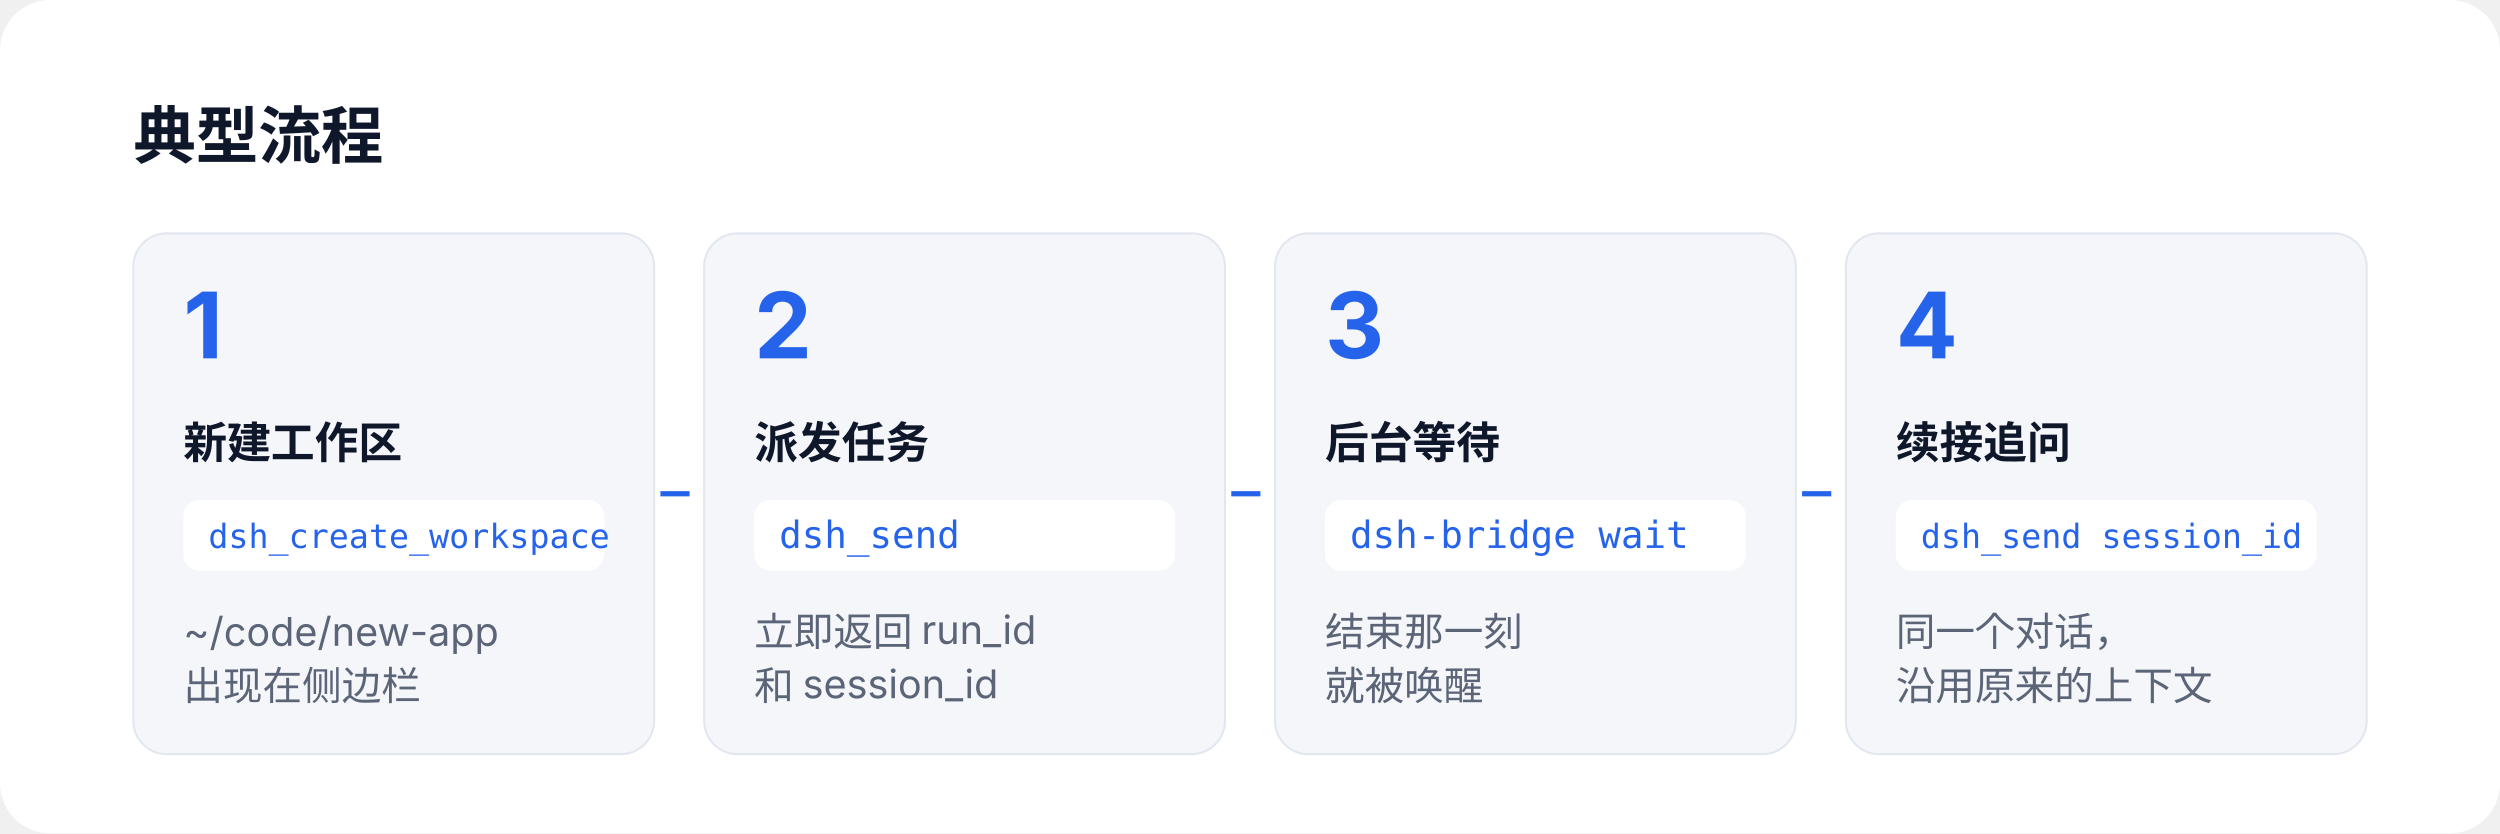
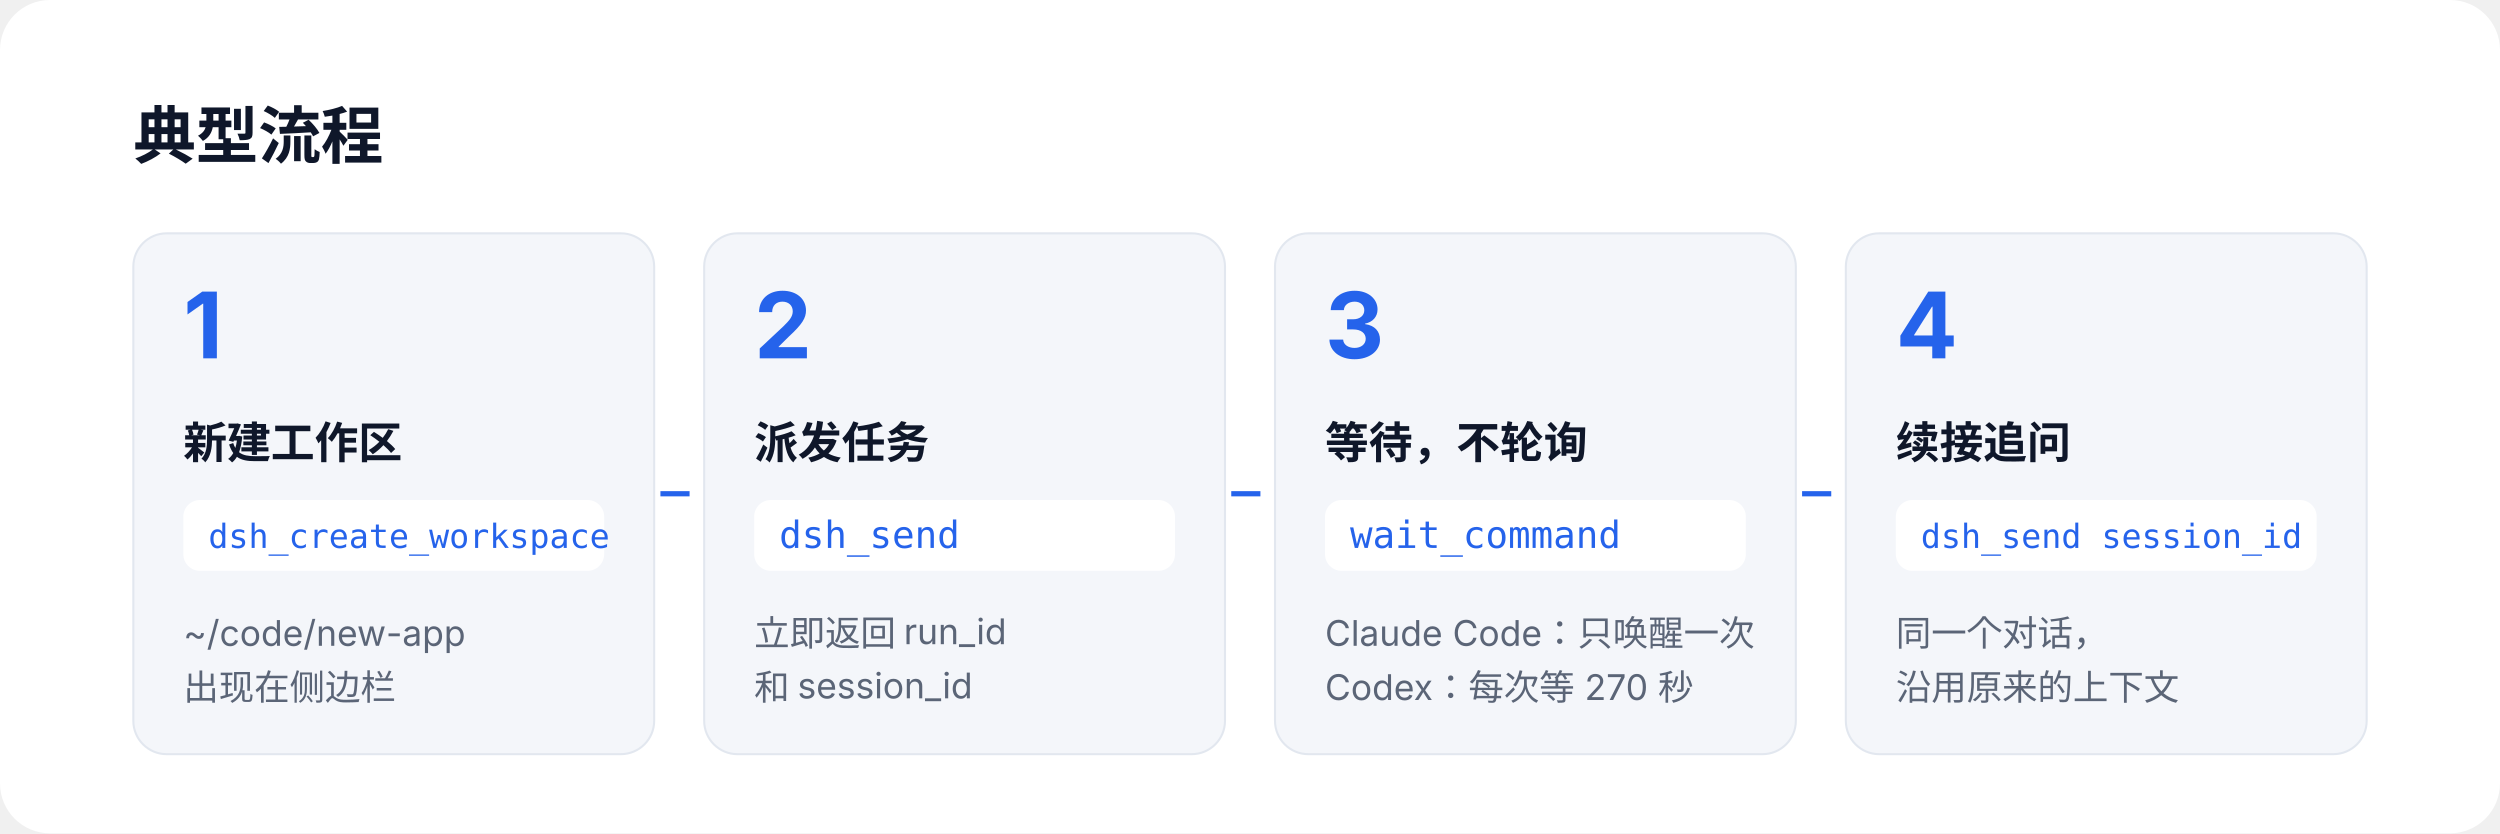
<svg xmlns="http://www.w3.org/2000/svg" width="1200" height="400" viewBox="0 0 1200 400" role="img" aria-labelledby="title desc">
  <rect width="1200" height="400" rx="24" fill="#FFFFFF" />
  <text x="64" y="76" font-family="&quot;Microsoft YaHei&quot;, &quot;PingFang SC&quot;, -apple-system, BlinkMacSystemFont, &quot;Segoe UI&quot;, &quot;PingFang SC&quot;, &quot;Microsoft YaHei&quot;, sans-serif" font-size="30" fill="#0F172A" font-weight="700">典型流程</text>
  <rect x="64" y="112" width="250" height="250" rx="16" fill="#F4F6FA" stroke="#E2E7EF" stroke-width="1" />
  <text x="88" y="172" font-family="&quot;Microsoft YaHei&quot;, &quot;PingFang SC&quot;, -apple-system, BlinkMacSystemFont, &quot;Segoe UI&quot;, &quot;PingFang SC&quot;, &quot;Microsoft YaHei&quot;, sans-serif" font-size="44" fill="#2563EB" font-weight="700">1</text>
  <text x="88" y="220" font-family="&quot;Microsoft YaHei&quot;, &quot;PingFang SC&quot;, -apple-system, BlinkMacSystemFont, &quot;Segoe UI&quot;, &quot;PingFang SC&quot;, &quot;Microsoft YaHei&quot;, sans-serif" font-size="21" fill="#0F172A" font-weight="700" opacity="1.000">新建工作区</text>
  <rect x="88" y="240" width="202" height="34" rx="8" fill="#FFFFFF" opacity="1.000" />
  <text x="100" y="263" font-family="ui-monospace, SFMono-Regular, Menlo, Consolas, &quot;Microsoft YaHei&quot;, &quot;PingFang SC&quot;, monospace" font-size="16" fill="#2563EB" opacity="1.000">dsh_create_workspace</text>
-   <text x="88" y="310" font-family="&quot;Microsoft YaHei&quot;, &quot;PingFang SC&quot;, -apple-system, BlinkMacSystemFont, &quot;Segoe UI&quot;, &quot;PingFang SC&quot;, &quot;Microsoft YaHei&quot;, sans-serif" font-size="19" fill="#5B6577" opacity="1.000">~/code/new-app</text>
-   <text x="88" y="336" font-family="&quot;Microsoft YaHei&quot;, &quot;PingFang SC&quot;, -apple-system, BlinkMacSystemFont, &quot;Segoe UI&quot;, &quot;PingFang SC&quot;, &quot;Microsoft YaHei&quot;, sans-serif" font-size="19" fill="#5B6577" opacity="1.000">出现在侧边栏</text>
+   <text x="88" y="310" font-family="&quot;Microsoft YaHei&quot;, &quot;PingFang SC&quot;, -apple-system, BlinkMacSystemFont, &quot;Segoe UI&quot;, &quot;PingFang SC&quot;, &quot;Microsoft YaHei&quot;, sans-serif" font-size="17" fill="#5B6577" opacity="1.000">~/code/new-app</text>
+   <text x="88" y="336" font-family="&quot;Microsoft YaHei&quot;, &quot;PingFang SC&quot;, -apple-system, BlinkMacSystemFont, &quot;Segoe UI&quot;, &quot;PingFang SC&quot;, &quot;Microsoft YaHei&quot;, sans-serif" font-size="17" fill="#5B6577" opacity="1.000">出现在侧边栏</text>
  <path d="M317 237 l14 0" stroke="#2563EB" stroke-width="2.5" />
  <rect x="338" y="112" width="250" height="250" rx="16" fill="#F4F6FA" stroke="#E2E7EF" stroke-width="1" />
  <text x="362" y="172" font-family="&quot;Microsoft YaHei&quot;, &quot;PingFang SC&quot;, -apple-system, BlinkMacSystemFont, &quot;Segoe UI&quot;, &quot;PingFang SC&quot;, &quot;Microsoft YaHei&quot;, sans-serif" font-size="44" fill="#2563EB" font-weight="700">2</text>
  <text x="362" y="220" font-family="&quot;Microsoft YaHei&quot;, &quot;PingFang SC&quot;, -apple-system, BlinkMacSystemFont, &quot;Segoe UI&quot;, &quot;PingFang SC&quot;, &quot;Microsoft YaHei&quot;, sans-serif" font-size="21" fill="#0F172A" font-weight="700" opacity="1.000">派发任务</text>
  <rect x="362" y="240" width="202" height="34" rx="8" fill="#FFFFFF" opacity="1.000" />
  <text x="374" y="263" font-family="ui-monospace, SFMono-Regular, Menlo, Consolas, &quot;Microsoft YaHei&quot;, &quot;PingFang SC&quot;, monospace" font-size="18" fill="#2563EB" opacity="1.000">dsh_send</text>
-   <text x="362" y="310" font-family="&quot;Microsoft YaHei&quot;, &quot;PingFang SC&quot;, -apple-system, BlinkMacSystemFont, &quot;Segoe UI&quot;, &quot;PingFang SC&quot;, &quot;Microsoft YaHei&quot;, sans-serif" font-size="19" fill="#5B6577" opacity="1.000">立即返回 run_id</text>
-   <text x="362" y="336" font-family="&quot;Microsoft YaHei&quot;, &quot;PingFang SC&quot;, -apple-system, BlinkMacSystemFont, &quot;Segoe UI&quot;, &quot;PingFang SC&quot;, &quot;Microsoft YaHei&quot;, sans-serif" font-size="19" fill="#5B6577" opacity="1.000">和 session_id</text>
+   <text x="362" y="310" font-family="&quot;Microsoft YaHei&quot;, &quot;PingFang SC&quot;, -apple-system, BlinkMacSystemFont, &quot;Segoe UI&quot;, &quot;PingFang SC&quot;, &quot;Microsoft YaHei&quot;, sans-serif" font-size="17" fill="#5B6577" opacity="1.000">立即返回 run_id</text>
+   <text x="362" y="336" font-family="&quot;Microsoft YaHei&quot;, &quot;PingFang SC&quot;, -apple-system, BlinkMacSystemFont, &quot;Segoe UI&quot;, &quot;PingFang SC&quot;, &quot;Microsoft YaHei&quot;, sans-serif" font-size="17" fill="#5B6577" opacity="1.000">和 session_id</text>
  <path d="M591 237 l14 0" stroke="#2563EB" stroke-width="2.5" />
  <rect x="612" y="112" width="250" height="250" rx="16" fill="#F4F6FA" stroke="#E2E7EF" stroke-width="1" />
  <text x="636" y="172" font-family="&quot;Microsoft YaHei&quot;, &quot;PingFang SC&quot;, -apple-system, BlinkMacSystemFont, &quot;Segoe UI&quot;, &quot;PingFang SC&quot;, &quot;Microsoft YaHei&quot;, sans-serif" font-size="44" fill="#2563EB" font-weight="700">3</text>
-   <text x="636" y="220" font-family="&quot;Microsoft YaHei&quot;, &quot;PingFang SC&quot;, -apple-system, BlinkMacSystemFont, &quot;Segoe UI&quot;, &quot;PingFang SC&quot;, &quot;Microsoft YaHei&quot;, sans-serif" font-size="21" fill="#0F172A" font-weight="700" opacity="1.000">后台等待</text>
+   <text x="636" y="220" font-family="&quot;Microsoft YaHei&quot;, &quot;PingFang SC&quot;, -apple-system, BlinkMacSystemFont, &quot;Segoe UI&quot;, &quot;PingFang SC&quot;, &quot;Microsoft YaHei&quot;, sans-serif" font-size="21" fill="#0F172A" font-weight="700" opacity="1.000">等待，不轮询</text>
  <rect x="636" y="240" width="202" height="34" rx="8" fill="#FFFFFF" opacity="1.000" />
-   <text x="648" y="263" font-family="ui-monospace, SFMono-Regular, Menlo, Consolas, &quot;Microsoft YaHei&quot;, &quot;PingFang SC&quot;, monospace" font-size="18" fill="#2563EB" opacity="1.000">dsh-bridge wait</text>
-   <text x="636" y="310" font-family="&quot;Microsoft YaHei&quot;, &quot;PingFang SC&quot;, -apple-system, BlinkMacSystemFont, &quot;Segoe UI&quot;, &quot;PingFang SC&quot;, &quot;Microsoft YaHei&quot;, sans-serif" font-size="19" fill="#5B6577" opacity="1.000">结束那一刻</text>
-   <text x="636" y="336" font-family="&quot;Microsoft YaHei&quot;, &quot;PingFang SC&quot;, -apple-system, BlinkMacSystemFont, &quot;Segoe UI&quot;, &quot;PingFang SC&quot;, &quot;Microsoft YaHei&quot;, sans-serif" font-size="19" fill="#5B6577" opacity="1.000">就被唤醒</text>
+   <text x="648" y="263" font-family="ui-monospace, SFMono-Regular, Menlo, Consolas, &quot;Microsoft YaHei&quot;, &quot;PingFang SC&quot;, monospace" font-size="18" fill="#2563EB" opacity="1.000">wait_command</text>
+   <text x="636" y="310" font-family="&quot;Microsoft YaHei&quot;, &quot;PingFang SC&quot;, -apple-system, BlinkMacSystemFont, &quot;Segoe UI&quot;, &quot;PingFang SC&quot;, &quot;Microsoft YaHei&quot;, sans-serif" font-size="17" fill="#5B6577" opacity="1.000">Claude Code：只唤醒一次</text>
+   <text x="636" y="336" font-family="&quot;Microsoft YaHei&quot;, &quot;PingFang SC&quot;, -apple-system, BlinkMacSystemFont, &quot;Segoe UI&quot;, &quot;PingFang SC&quot;, &quot;Microsoft YaHei&quot;, sans-serif" font-size="17" fill="#5B6577" opacity="1.000">Codex：每次等 270 秒</text>
  <path d="M865 237 l14 0" stroke="#2563EB" stroke-width="2.5" />
  <rect x="886" y="112" width="250" height="250" rx="16" fill="#F4F6FA" stroke="#E2E7EF" stroke-width="1" />
  <text x="910" y="172" font-family="&quot;Microsoft YaHei&quot;, &quot;PingFang SC&quot;, -apple-system, BlinkMacSystemFont, &quot;Segoe UI&quot;, &quot;PingFang SC&quot;, &quot;Microsoft YaHei&quot;, sans-serif" font-size="44" fill="#2563EB" font-weight="700">4</text>
  <text x="910" y="220" font-family="&quot;Microsoft YaHei&quot;, &quot;PingFang SC&quot;, -apple-system, BlinkMacSystemFont, &quot;Segoe UI&quot;, &quot;PingFang SC&quot;, &quot;Microsoft YaHei&quot;, sans-serif" font-size="21" fill="#0F172A" font-weight="700" opacity="1.000">续接追问</text>
  <rect x="910" y="240" width="202" height="34" rx="8" fill="#FFFFFF" opacity="1.000" />
  <text x="922" y="263" font-family="ui-monospace, SFMono-Regular, Menlo, Consolas, &quot;Microsoft YaHei&quot;, &quot;PingFang SC&quot;, monospace" font-size="16" fill="#2563EB" opacity="1.000">dsh_send session_id</text>
-   <text x="910" y="310" font-family="&quot;Microsoft YaHei&quot;, &quot;PingFang SC&quot;, -apple-system, BlinkMacSystemFont, &quot;Segoe UI&quot;, &quot;PingFang SC&quot;, &quot;Microsoft YaHei&quot;, sans-serif" font-size="19" fill="#5B6577" opacity="1.000">同一个对话，</text>
-   <text x="910" y="336" font-family="&quot;Microsoft YaHei&quot;, &quot;PingFang SC&quot;, -apple-system, BlinkMacSystemFont, &quot;Segoe UI&quot;, &quot;PingFang SC&quot;, &quot;Microsoft YaHei&quot;, sans-serif" font-size="19" fill="#5B6577" opacity="1.000">沿用原来的上下文</text>
+   <text x="910" y="310" font-family="&quot;Microsoft YaHei&quot;, &quot;PingFang SC&quot;, -apple-system, BlinkMacSystemFont, &quot;Segoe UI&quot;, &quot;PingFang SC&quot;, &quot;Microsoft YaHei&quot;, sans-serif" font-size="17" fill="#5B6577" opacity="1.000">同一个对话，</text>
+   <text x="910" y="336" font-family="&quot;Microsoft YaHei&quot;, &quot;PingFang SC&quot;, -apple-system, BlinkMacSystemFont, &quot;Segoe UI&quot;, &quot;PingFang SC&quot;, &quot;Microsoft YaHei&quot;, sans-serif" font-size="17" fill="#5B6577" opacity="1.000">沿用原来的上下文</text>
</svg>
